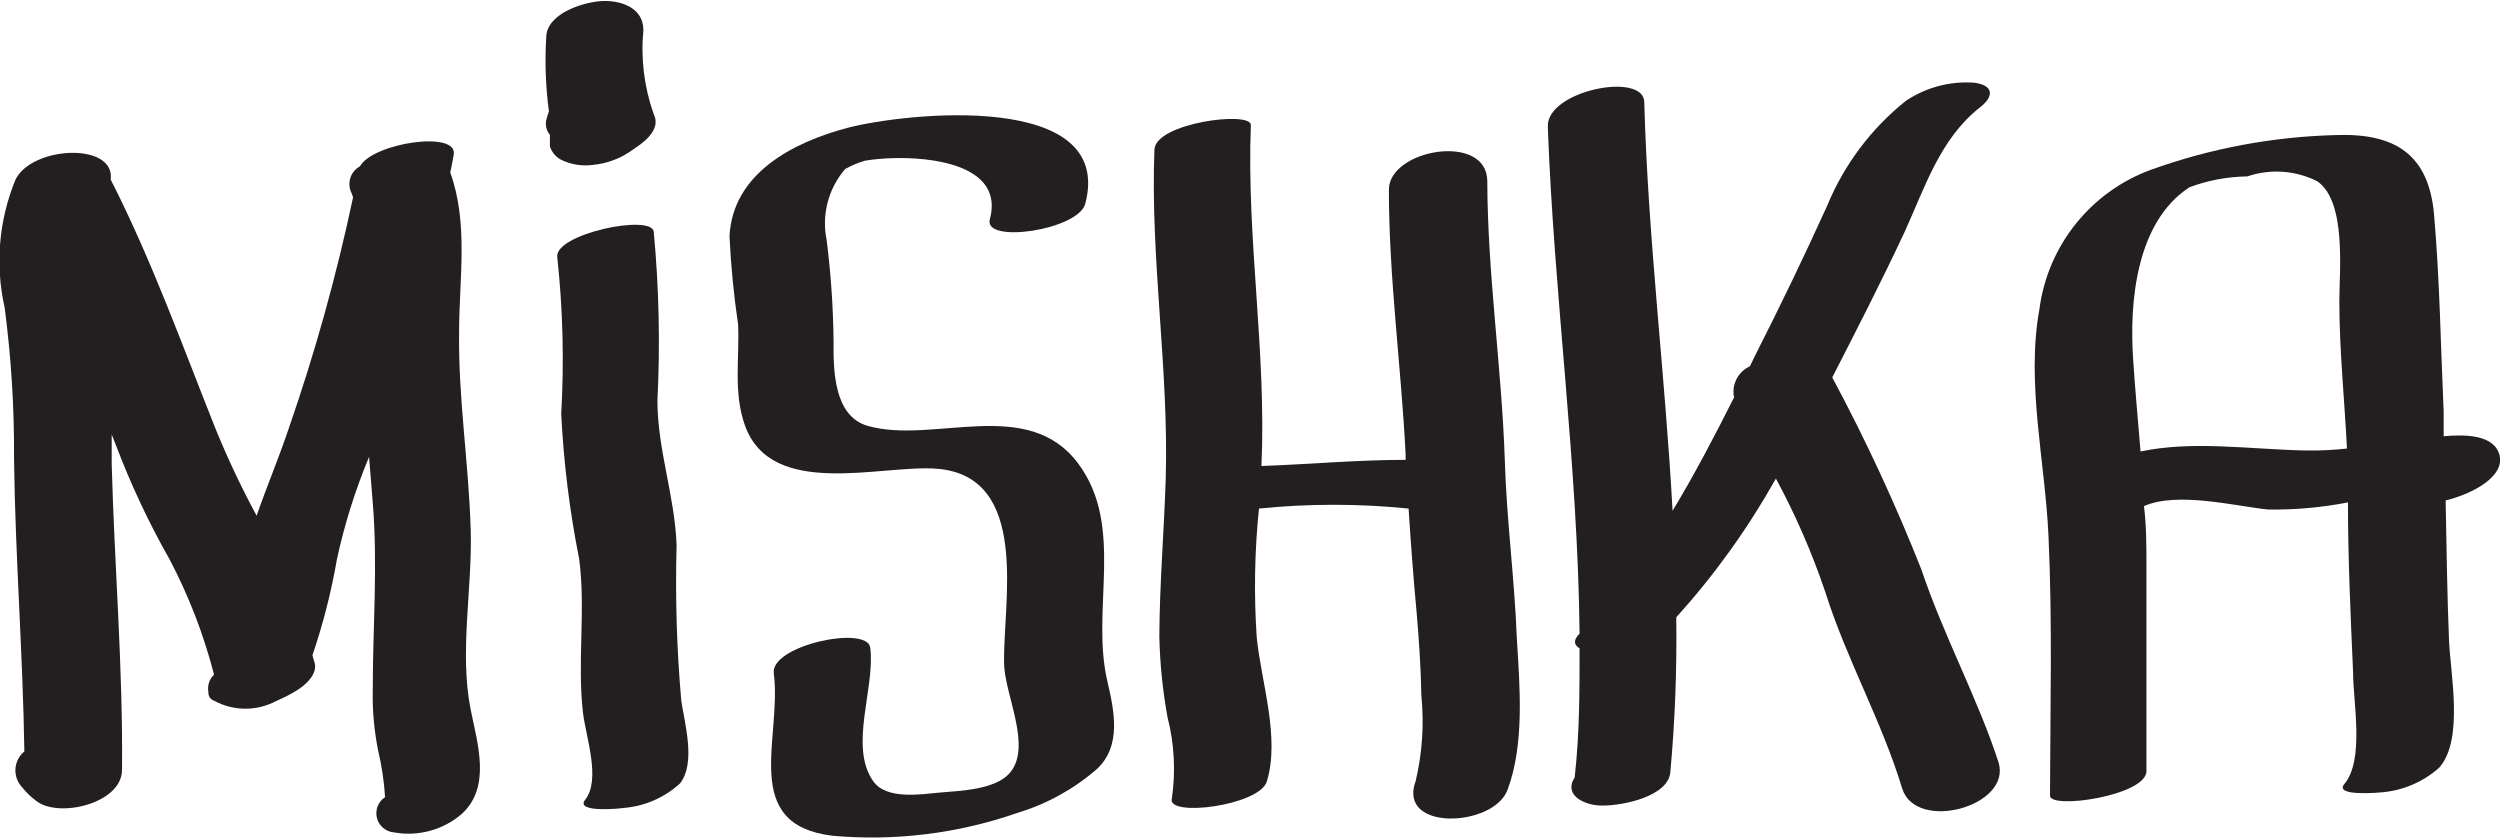
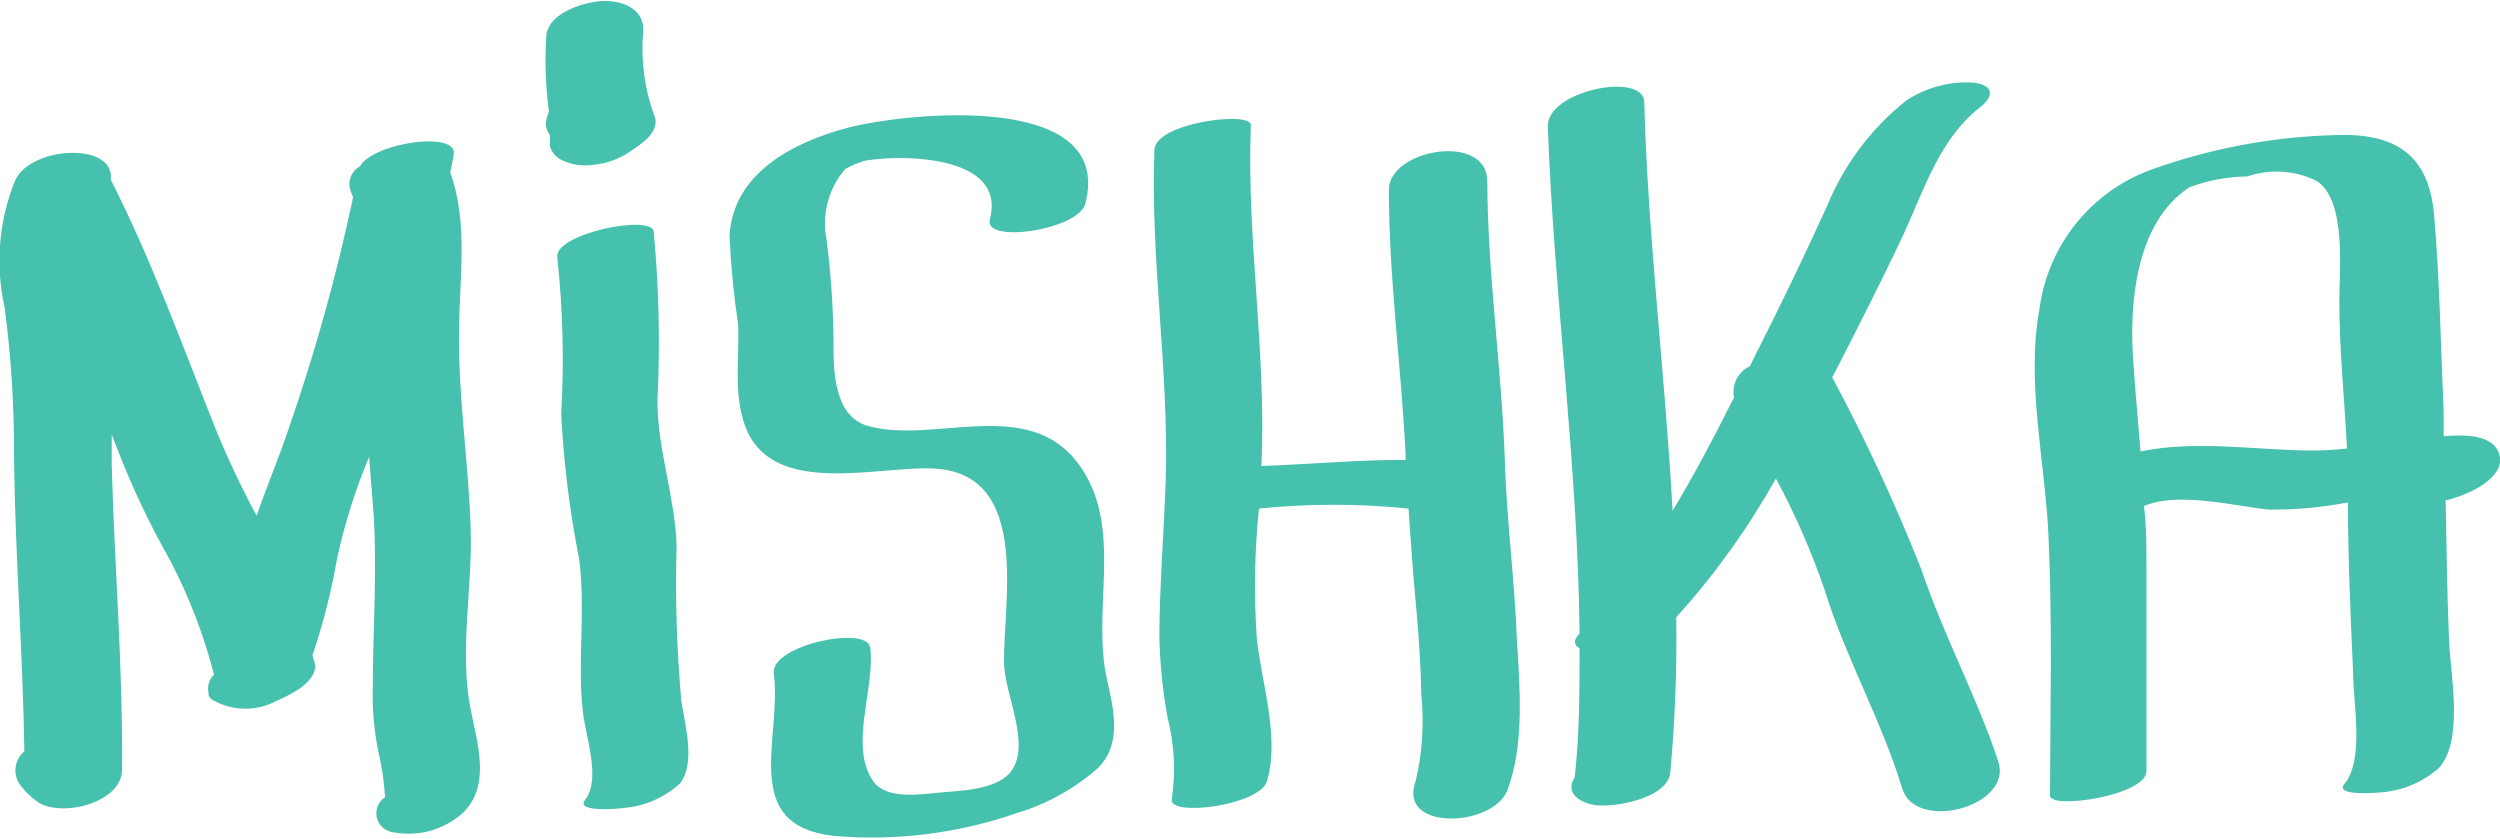
- <svg xmlns="http://www.w3.org/2000/svg" id="Layer_1" data-name="Layer 1" viewBox="0 0 101.61 34.06">
-   <g>
-     <path d="M19.13,21.5c-.08-2.69-.51-5.35-.47-8,0-2.17.39-4.41-.36-6.49.05-.24.1-.48.14-.72.19-1-3.27-.49-3.81.47a.82.82,0,0,0-.38,1,2,2,0,0,1,.1.26,77.75,77.75,0,0,1-2.62,9.41c-.4,1.19-.89,2.35-1.3,3.53A36.42,36.42,0,0,1,8.79,17.5C7.42,14.07,6.18,10.6,4.5,7.3c.19-1.53-3.2-1.37-3.87,0a8.67,8.67,0,0,0-.44,5.21,44.7,44.7,0,0,1,.38,6.12c.05,4,.36,7.94.42,11.91A1,1,0,0,0,.9,32a3,3,0,0,0,.57.55c.9.72,3.5.11,3.49-1.27C5,27.1,4.65,23,4.54,18.87c0-.41,0-.81,0-1.21.06.14.11.29.17.43a33.52,33.52,0,0,0,2.19,4.66,21.69,21.69,0,0,1,1.8,4.67.78.78,0,0,0-.23.71c0,.18.07.29.25.36a2.66,2.66,0,0,0,2.51,0,6.34,6.34,0,0,0,.82-.42c.35-.21.89-.68.73-1.16a2.29,2.29,0,0,1-.08-.28,25.91,25.91,0,0,0,1-3.93,24.13,24.13,0,0,1,1.3-4.13l.15,1.86c.21,2.55,0,5.07,0,7.62a11.26,11.26,0,0,0,.22,2.46,11.06,11.06,0,0,1,.28,1.89A.78.78,0,0,0,16,33.83a3.32,3.32,0,0,0,2.77-.75c1.2-1.1.64-2.84.36-4.24C18.66,26.5,19.21,23.88,19.13,21.5Z" transform="translate(0 0)" style="fill: #231f20" />
-     <path d="M27.5,22.17c-.07-2-.77-3.86-.78-5.87a48,48,0,0,0-.15-6.89c-.11-.72-4.06.1-3.92,1.05a38.57,38.57,0,0,1,.16,6.36,40.47,40.47,0,0,0,.73,5.9c.27,2.05-.08,4.16.15,6.21.11,1,.75,2.75.09,3.58-.42.54,1.47.35,1.55.33a3.85,3.85,0,0,0,2.31-1c.65-.83.19-2.42.05-3.36A54.58,54.58,0,0,1,27.5,22.17Z" transform="translate(0 0)" style="fill: #231f20" />
-     <path d="M43.83,18.85c-2.06-2.78-5.89-.78-8.56-1.54-1.38-.39-1.4-2.27-1.39-3.39a35.85,35.85,0,0,0-.28-4.15,3.39,3.39,0,0,1,.75-2.9,3.83,3.83,0,0,1,.81-.34,8.65,8.65,0,0,1,1.07-.1c1.54-.06,4.61.24,4,2.49-.26,1,3.6.43,3.88-.64,1.21-4.6-7.28-3.71-9.68-3.08-2.21.59-4.65,1.85-4.78,4.4A36,36,0,0,0,30,13.19c.06,1.39-.2,2.77.28,4.11,1.09,3,5.52,1.58,7.78,1.75,3.85.29,2.7,5.47,2.75,7.88,0,1.29,1.18,3.43.21,4.51-.6.66-2,.7-2.79.77s-2.2.31-2.74-.46c-1-1.42.09-3.8-.12-5.43-.13-.92-4.07-.09-3.92,1.05.34,2.63-1.4,6.15,2.4,6.6a18,18,0,0,0,7.5-.93,8.81,8.81,0,0,0,3.24-1.79c1-.94.7-2.35.42-3.55C44.32,24.78,45.73,21.42,43.83,18.85Z" transform="translate(0 0)" style="fill: #231f20" />
-     <path d="M61.16,18.66c-.13-3.78-.7-7.51-.71-11.29,0-2-4-1.31-4,.34,0,3.61.5,7.16.68,10.76,0,.08,0,.15,0,.22-1.95,0-3.9.18-5.86.25.21-4.63-.61-9.23-.43-13.86,0-.58-3.87-.09-3.92,1-.17,4.47.59,8.92.46,13.39-.07,2.14-.25,4.27-.26,6.4a21.07,21.07,0,0,0,.33,3.27,8.44,8.44,0,0,1,.18,3.31c-.24.78,3.56.3,3.86-.69.54-1.78-.22-4-.41-5.84a30.75,30.75,0,0,1,.09-5.25,30.13,30.13,0,0,1,6.08,0c.09,1.38.19,2.76.32,4.14.1,1.15.18,2.31.2,3.47a10.53,10.53,0,0,1-.23,3.46c-.77,2.06,3.15,1.89,3.73.37.7-1.87.5-4.2.38-6.17C61.56,23.54,61.23,21.11,61.16,18.66Z" transform="translate(0 0)" style="fill: #231f20" />
-     <path d="M78.09,23.14a74.51,74.51,0,0,0-3.62-7.8c1-1.95,2-3.9,2.93-5.89.83-1.81,1.45-3.82,3.08-5.09.58-.45.55-.9-.25-1a4.43,4.43,0,0,0-2.77.74,10.65,10.65,0,0,0-3.2,4.27c-.93,2.05-1.9,4.06-2.92,6.07l-.22.45a1.13,1.13,0,0,0-.64,1.26c-.79,1.57-1.6,3.12-2.5,4.61-.3-5.53-1-11.06-1.15-16.6,0-1.27-4-.48-3.92,1,.25,6.87,1.22,13.72,1.29,20.59l0,0c-.3.31-.19.49,0,.6,0,1.75,0,3.5-.2,5.25-.48.75.46,1.14,1.08,1.14h.1c.74,0,2.62-.35,2.71-1.36a60.22,60.22,0,0,0,.24-6.29,31.1,31.1,0,0,0,4.05-5.64,29.73,29.73,0,0,1,2,4.59c.86,2.74,2.3,5.26,3.13,8,.55,1.8,4.46.74,3.92-1.05C80.39,28.4,79,25.85,78.09,23.14Z" transform="translate(0 0)" style="fill: #231f20" />
-     <path d="M101.59,18.5c-.21-.83-1.37-.85-2.27-.77,0-.33,0-.67,0-1-.12-2.67-.16-5.38-.39-8-.21-2.45-1.58-3.33-4-3.24a24,24,0,0,0-7.48,1.4,7,7,0,0,0-4.56,5.68c-.55,3,.24,6.22.37,9.25.16,3.5.07,7,.06,10.52,0,.57,3.92,0,3.92-1,0-2.78,0-5.55,0-8.33,0-.82,0-1.63-.1-2.44,1.37-.6,3.69,0,5.05.14a15.88,15.88,0,0,0,3.24-.29c0,2.31.11,4.63.21,6.94,0,1.18.47,3.53-.36,4.51-.43.52,1.48.34,1.56.33a4,4,0,0,0,2.3-1c1-1.12.46-3.79.4-5.13-.08-1.91-.1-3.82-.14-5.73C100.54,20.06,101.81,19.35,101.59,18.5ZM87,18.35c-.1-1.24-.22-2.49-.3-3.74-.16-2.33.12-5.59,2.29-7a7,7,0,0,1,2.35-.44,3.69,3.69,0,0,1,2.83.19c1.21.8.91,3.66.91,4.87,0,2,.21,4,.31,6a13.32,13.32,0,0,1-1.68.08C91.39,18.26,89.14,17.9,87,18.35Z" transform="translate(0 0)" style="fill: #231f20" />
-     <path d="M24.11,6.7a3.21,3.21,0,0,0,1.47-.52L25.84,6c.52-.34,1-.83.73-1.36a7.92,7.92,0,0,1-.42-3.42c0-.95-1-1.24-1.78-1.17S22.2.59,22.2,1.53a15.69,15.69,0,0,0,.11,3,2.47,2.47,0,0,0-.11.36.7.7,0,0,0,.15.59v.47a.94.94,0,0,0,.43.53A2.23,2.23,0,0,0,24.11,6.7Z" transform="translate(0 0)" style="fill: #231f20" />
-   </g>
+ <svg xmlns="http://www.w3.org/2000/svg" fill="#46c1ae" data-name="Layer 1" viewBox="0 0 101.61 34.06">
+   <path d="M19.13 21.5c-.08-2.69-.51-5.35-.47-8 0-2.17.39-4.41-.36-6.49.05-.24.1-.48.14-.72.19-1-3.27-.49-3.81.47a.82.82 0 00-.38 1 2 2 0 01.1.26 77.75 77.75 0 01-2.62 9.41c-.4 1.19-.89 2.35-1.3 3.53a36.42 36.42 0 01-1.64-3.46C7.42 14.07 6.18 10.6 4.5 7.3c.19-1.53-3.2-1.37-3.87 0a8.67 8.67 0 00-.44 5.21 44.7 44.7 0 01.38 6.12c.05 4 .36 7.94.42 11.91A1 1 0 00.9 32a3 3 0 00.57.55c.9.72 3.5.11 3.49-1.27C5 27.1 4.65 23 4.54 18.87v-1.21c.06.14.11.29.17.43a33.52 33.52 0 002.19 4.66 21.69 21.69 0 011.8 4.67.78.78 0 00-.23.71c0 .18.07.29.25.36a2.66 2.66 0 002.51 0 6.34 6.34 0 00.82-.42c.35-.21.89-.68.73-1.16a2.29 2.29 0 01-.08-.28 25.91 25.91 0 001-3.93 24.13 24.13 0 011.3-4.13l.15 1.86c.21 2.55 0 5.07 0 7.62a11.26 11.26 0 00.22 2.46 11.06 11.06 0 01.28 1.89.78.78 0 00.35 1.43 3.32 3.32 0 002.77-.75c1.2-1.1.64-2.84.36-4.24-.47-2.34.08-4.96 0-7.34zM27.5 22.17c-.07-2-.77-3.86-.78-5.87a48 48 0 00-.15-6.89c-.11-.72-4.06.1-3.92 1.05a38.57 38.57 0 01.16 6.36 40.47 40.47 0 00.73 5.9c.27 2.05-.08 4.16.15 6.21.11 1 .75 2.75.09 3.58-.42.54 1.47.35 1.55.33a3.85 3.85 0 002.31-1c.65-.83.19-2.42.05-3.36a54.58 54.58 0 01-.19-6.31zM43.83 18.85c-2.06-2.78-5.89-.78-8.56-1.54-1.38-.39-1.4-2.27-1.39-3.39a35.85 35.85 0 00-.28-4.15 3.39 3.39 0 01.75-2.9 3.83 3.83 0 01.81-.34 8.65 8.65 0 011.07-.1c1.54-.06 4.61.24 4 2.49-.26 1 3.6.43 3.88-.64 1.21-4.6-7.28-3.71-9.68-3.08-2.21.59-4.65 1.85-4.78 4.4a36 36 0 00.35 3.59c.06 1.39-.2 2.77.28 4.11 1.09 3 5.52 1.58 7.78 1.75 3.85.29 2.7 5.47 2.75 7.88 0 1.29 1.18 3.43.21 4.51-.6.66-2 .7-2.79.77s-2.2.31-2.74-.46c-1-1.42.09-3.8-.12-5.43-.13-.92-4.07-.09-3.92 1.05.34 2.63-1.4 6.15 2.4 6.6a18 18 0 007.5-.93 8.81 8.81 0 003.24-1.79c1-.94.7-2.35.42-3.55-.69-2.92.72-6.28-1.18-8.85zM61.16 18.66c-.13-3.78-.7-7.51-.71-11.29 0-2-4-1.31-4 .34 0 3.61.5 7.16.68 10.76v.22c-1.95 0-3.9.18-5.86.25.21-4.63-.61-9.23-.43-13.86 0-.58-3.87-.09-3.92 1-.17 4.47.59 8.92.46 13.39-.07 2.14-.25 4.27-.26 6.4a21.07 21.07 0 00.33 3.27 8.44 8.44 0 01.18 3.31c-.24.78 3.56.3 3.86-.69.54-1.78-.22-4-.41-5.84a30.75 30.75 0 01.09-5.25 30.13 30.13 0 016.08 0c.09 1.38.19 2.76.32 4.14.1 1.15.18 2.31.2 3.47a10.53 10.53 0 01-.23 3.46c-.77 2.06 3.15 1.89 3.73.37.7-1.87.5-4.2.38-6.17-.09-2.4-.42-4.83-.49-7.28zM78.09 23.14a74.51 74.51 0 00-3.62-7.8c1-1.95 2-3.9 2.93-5.89.83-1.81 1.45-3.82 3.08-5.09.58-.45.55-.9-.25-1a4.43 4.43 0 00-2.77.74 10.65 10.65 0 00-3.2 4.27c-.93 2.05-1.9 4.06-2.92 6.07l-.22.45a1.13 1.13 0 00-.64 1.26c-.79 1.57-1.6 3.12-2.5 4.61-.3-5.53-1-11.06-1.15-16.6 0-1.27-4-.48-3.92 1 .25 6.87 1.22 13.72 1.29 20.59-.3.31-.19.49 0 .6 0 1.75 0 3.5-.2 5.25-.48.75.46 1.14 1.08 1.14h.1c.74 0 2.62-.35 2.71-1.36a60.22 60.22 0 00.24-6.29 31.1 31.1 0 004.05-5.64 29.73 29.73 0 012 4.59c.86 2.74 2.3 5.26 3.13 8 .55 1.8 4.46.74 3.92-1.05-.84-2.59-2.23-5.14-3.14-7.85zM101.59 18.5c-.21-.83-1.37-.85-2.27-.77v-1c-.12-2.67-.16-5.38-.39-8-.21-2.45-1.58-3.33-4-3.24a24 24 0 00-7.48 1.4 7 7 0 00-4.56 5.68c-.55 3 .24 6.22.37 9.25.16 3.5.07 7 .06 10.52 0 .57 3.92 0 3.92-1v-8.33c0-.82 0-1.63-.1-2.44 1.37-.6 3.69 0 5.05.14a15.88 15.88 0 003.24-.29c0 2.31.11 4.63.21 6.94 0 1.18.47 3.53-.36 4.51-.43.52 1.48.34 1.56.33a4 4 0 002.3-1c1-1.12.46-3.79.4-5.13-.08-1.91-.1-3.82-.14-5.73 1.14-.28 2.41-.99 2.19-1.84zM87 18.35c-.1-1.24-.22-2.49-.3-3.74-.16-2.33.12-5.59 2.29-7a7 7 0 012.35-.44 3.69 3.69 0 012.83.19c1.21.8.91 3.66.91 4.87 0 2 .21 4 .31 6a13.32 13.32 0 01-1.68.08c-2.32-.05-4.57-.41-6.71.04zM24.11 6.7a3.21 3.21 0 001.47-.52l.26-.18c.52-.34 1-.83.73-1.36a7.92 7.92 0 01-.42-3.42c0-.95-1-1.24-1.78-1.17S22.2.59 22.2 1.53a15.69 15.69 0 00.11 3 2.47 2.47 0 00-.11.36.7.7 0 00.15.59v.47a.94.94 0 00.43.53 2.23 2.23 0 001.33.22z" />
</svg>
